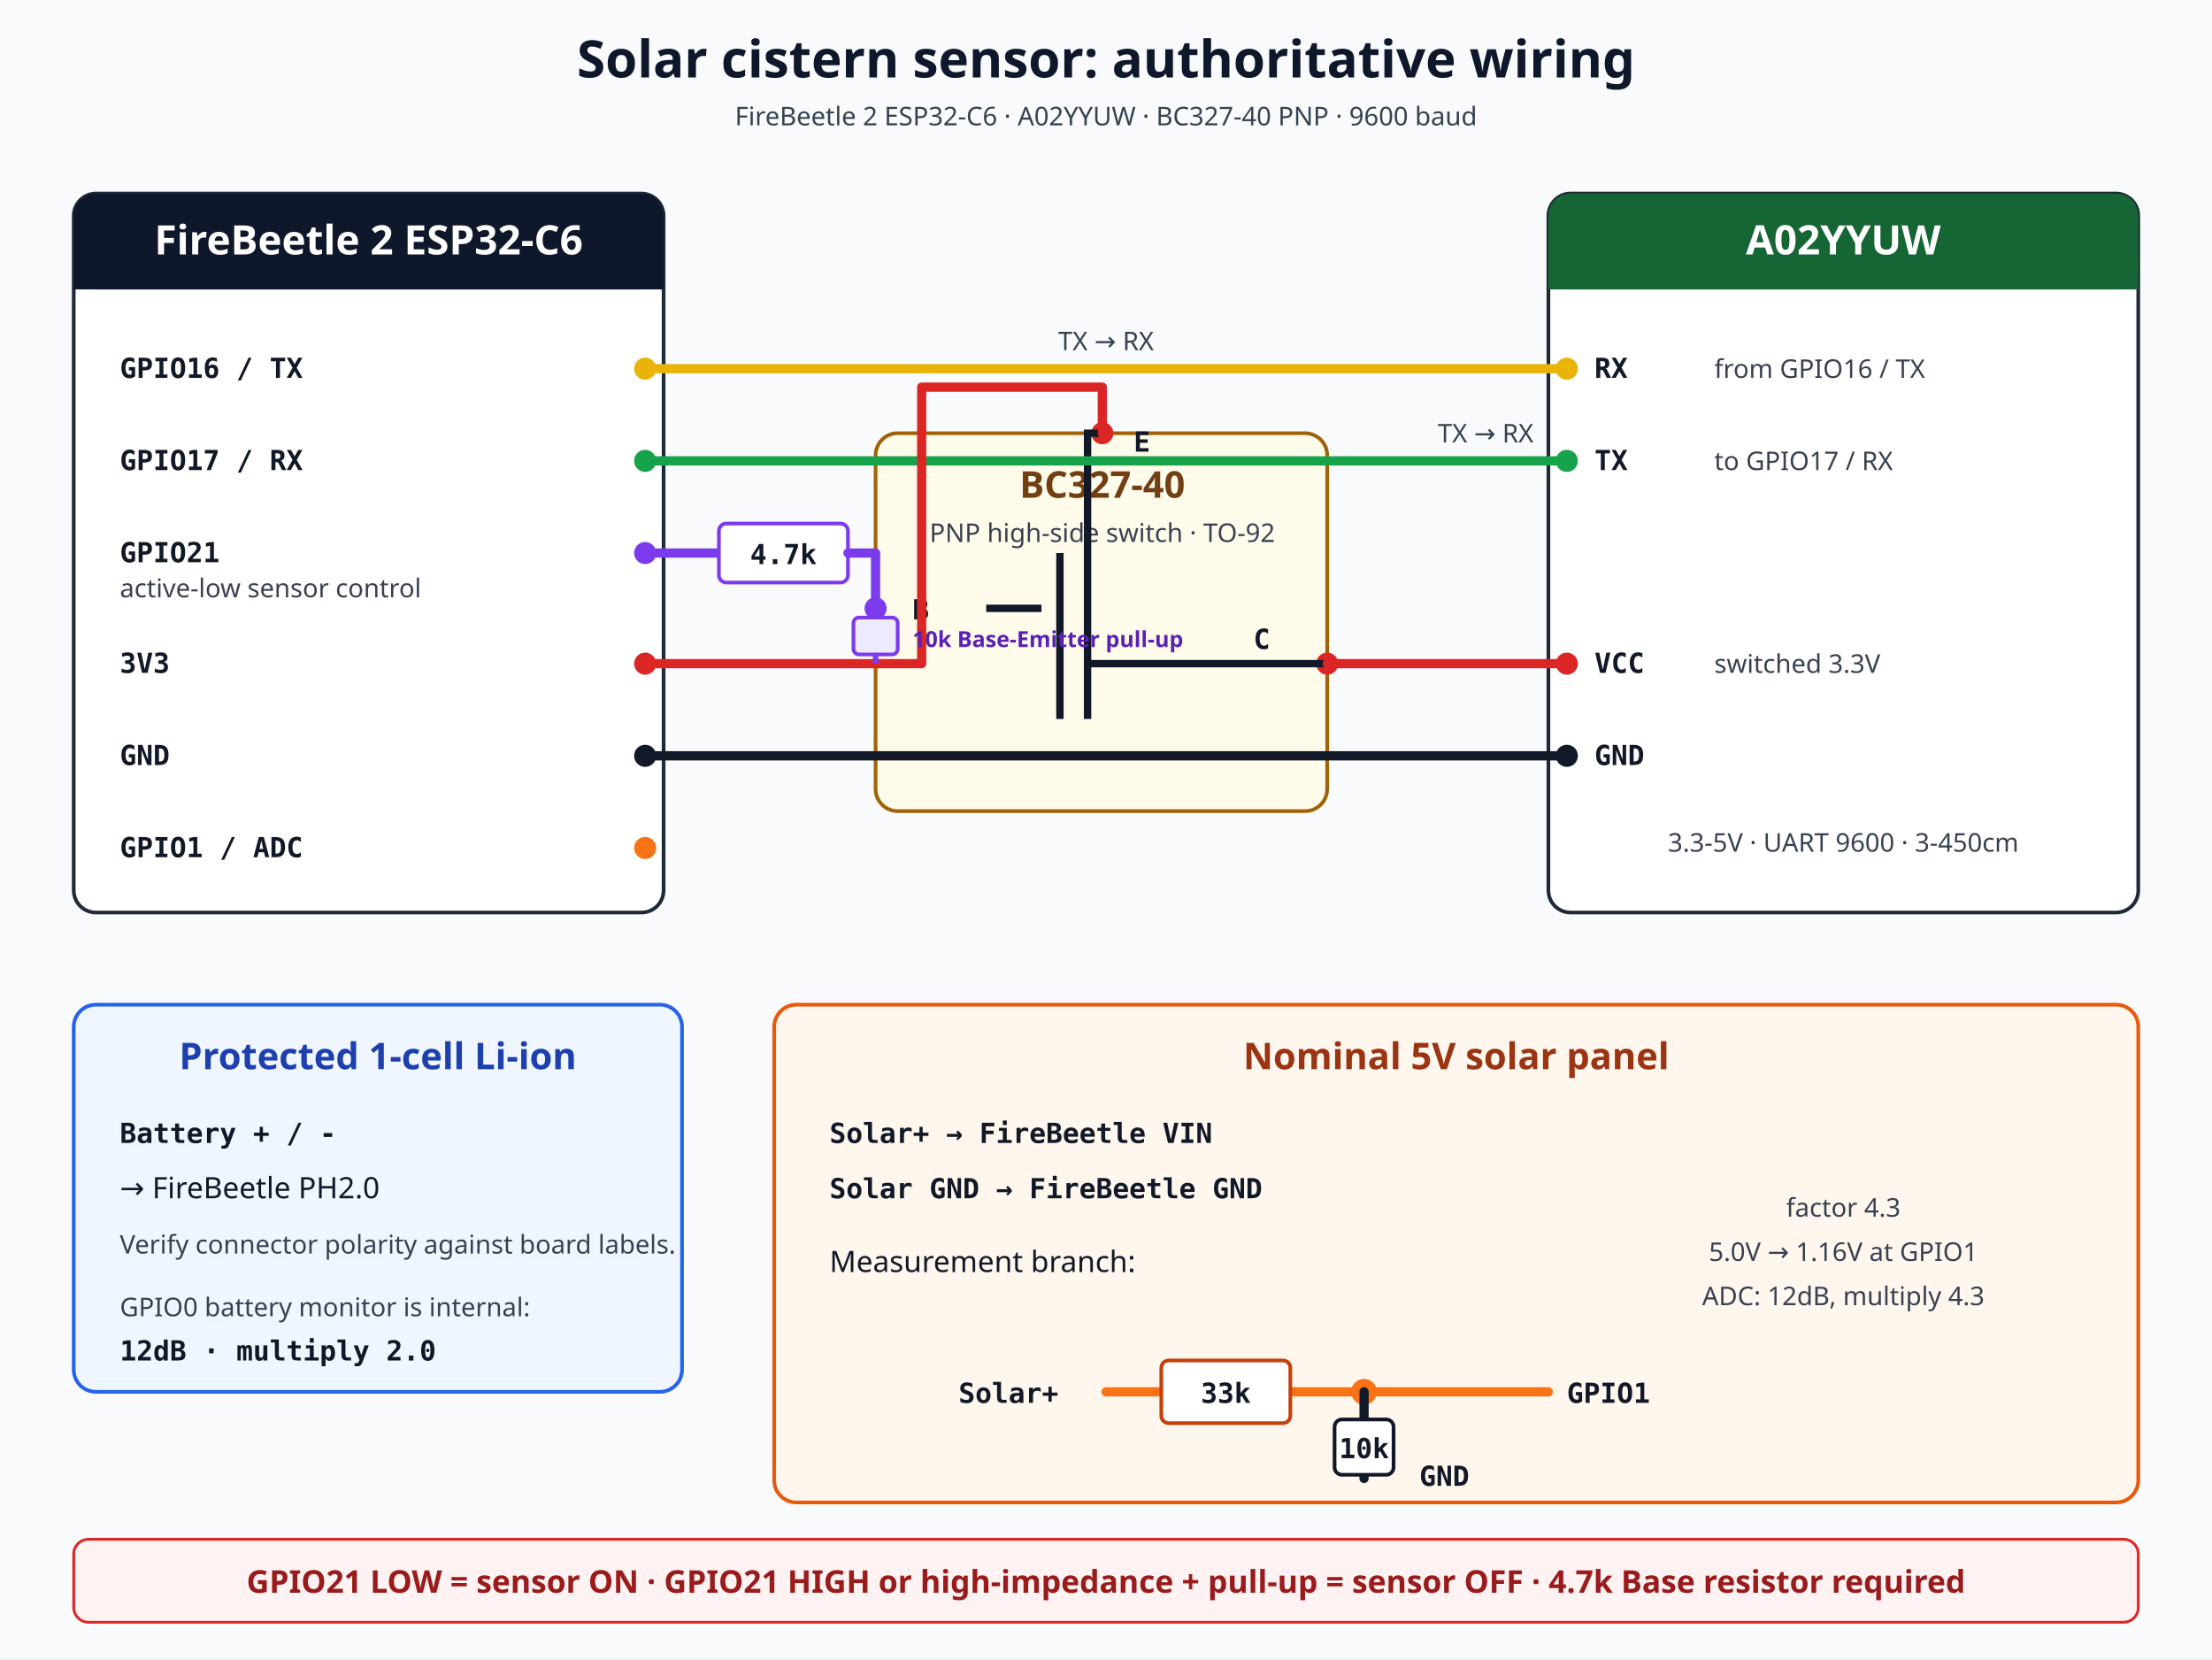
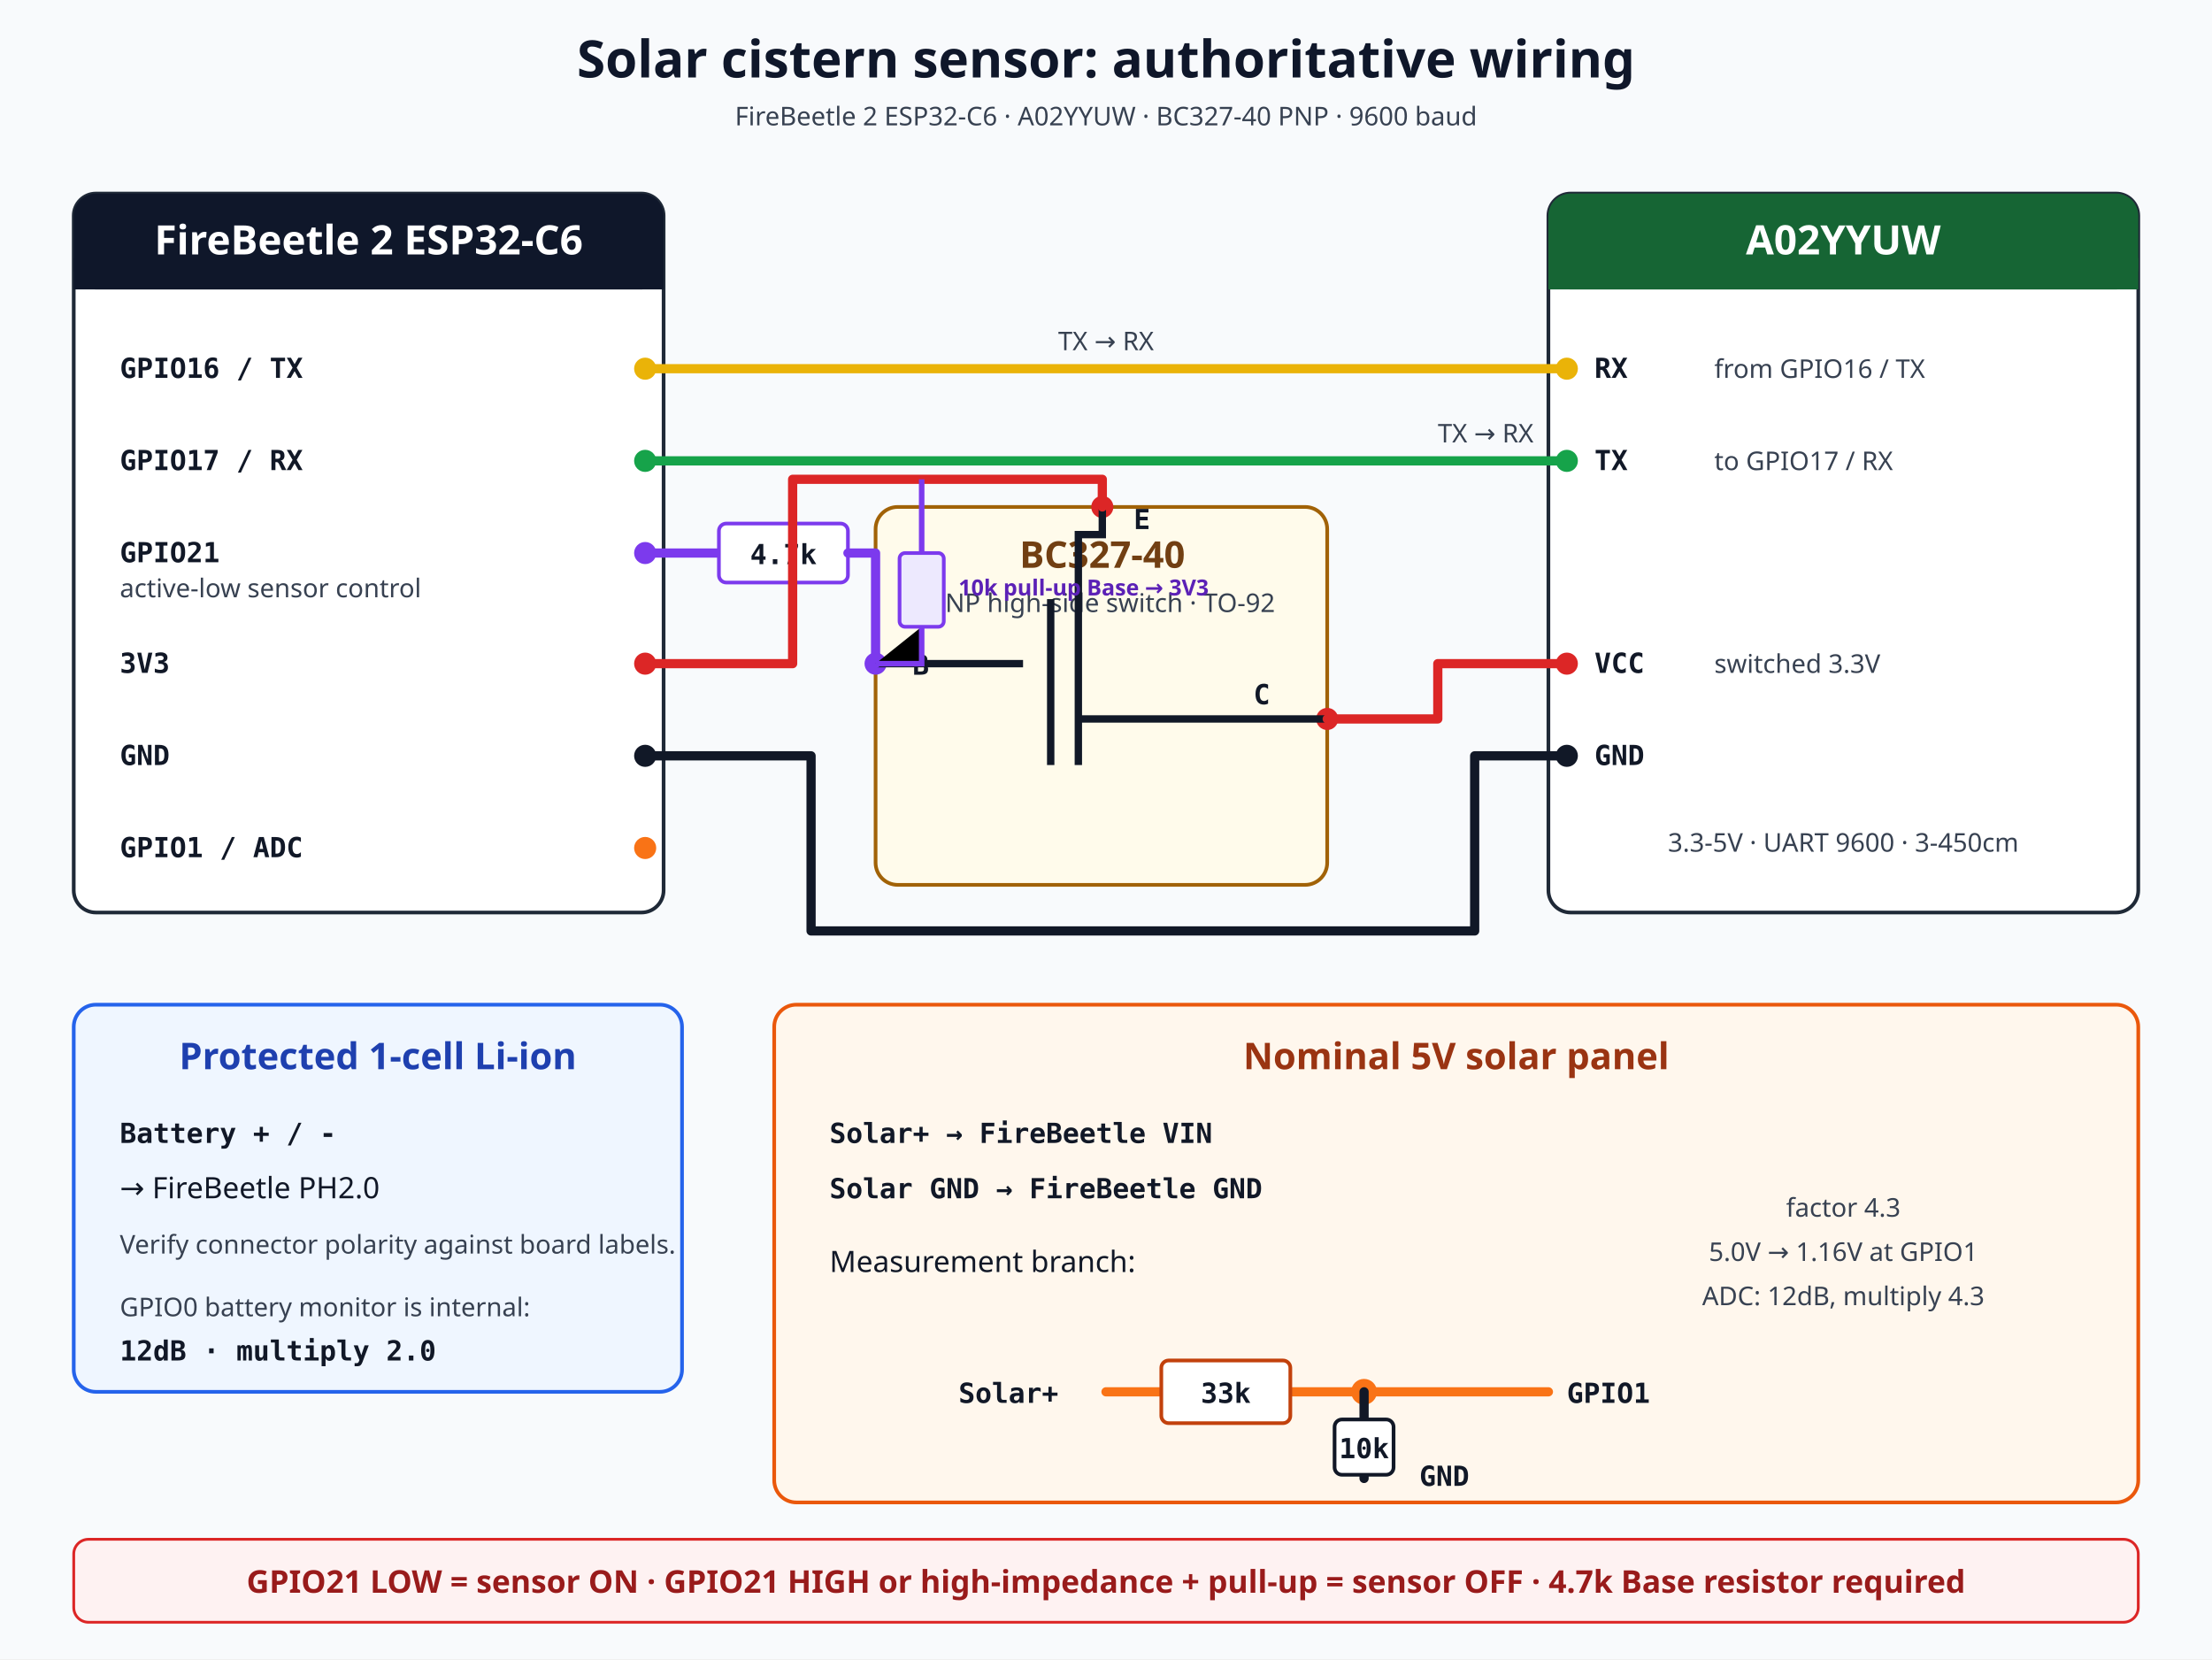
<svg xmlns="http://www.w3.org/2000/svg" width="1200" height="900" viewBox="0 0 1200 900" role="img" aria-labelledby="title desc">
  <defs>
    <style>.box{fill:#fff;stroke:#1f2937;stroke-width:2}.head{fill:#0f172a}.h{font:700 22px sans-serif;fill:#fff}.t{font:16px sans-serif;fill:#111827}.s{font:14px sans-serif;fill:#374151}.pin{font:700 15px monospace;fill:#111827}.wire{fill:none;stroke-width:5;stroke-linecap:round;stroke-linejoin:round}</style>
  </defs>
  <rect width="1200" height="900" fill="#f8fafc" />
  <text x="600" y="42" text-anchor="middle" font-family="sans-serif" font-size="28" font-weight="700" fill="#0f172a">Solar cistern sensor: authoritative wiring</text>
  <text x="600" y="68" text-anchor="middle" class="s">FireBeetle 2 ESP32-C6 · A02YYUW · BC327-40 PNP · 9600 baud</text>
  <g>
    <rect x="40" y="105" width="320" height="390" rx="12" class="box" />
    <rect x="40" y="105" width="320" height="52" rx="12" class="head" />
    <rect x="40" y="140" width="320" height="17" class="head" />
    <text x="200" y="138" text-anchor="middle" class="h">FireBeetle 2 ESP32-C6</text>
    <text x="65" y="205" class="pin">GPIO16 / TX</text>
    <circle cx="350" cy="200" r="6" fill="#eab308" />
    <text x="65" y="255" class="pin">GPIO17 / RX</text>
    <circle cx="350" cy="250" r="6" fill="#16a34a" />
    <text x="65" y="305" class="pin">GPIO21</text>
    <text x="65" y="324" class="s">active-low sensor control</text>
    <circle cx="350" cy="300" r="6" fill="#7c3aed" />
    <text x="65" y="365" class="pin">3V3</text>
    <circle cx="350" cy="360" r="6" fill="#dc2626" />
    <text x="65" y="415" class="pin">GND</text>
    <circle cx="350" cy="410" r="6" fill="#111827" />
    <text x="65" y="465" class="pin">GPIO1 / ADC</text>
    <circle cx="350" cy="460" r="6" fill="#f97316" />
  </g>
  <g>
-     <rect x="475" y="235" width="245" height="205" rx="12" fill="#fffbeb" stroke="#a16207" stroke-width="2" />
-     <text x="598" y="270" text-anchor="middle" font-family="sans-serif" font-size="20" font-weight="700" fill="#713f12">BC327-40</text>
-     <text x="598" y="294" text-anchor="middle" class="s">PNP high-side switch · TO-92</text>
-     <circle cx="475" cy="330" r="6" fill="#7c3aed" />
-     <text x="495" y="336" class="pin">B</text>
-     <circle cx="598" cy="235" r="6" fill="#dc2626" />
-     <text x="615" y="245" class="pin">E</text>
-     <circle cx="720" cy="360" r="6" fill="#dc2626" />
-     <text x="680" y="352" class="pin">C</text>
-     <path d="M535 330 H565 M575 300 V390 M590 300 V390 M590 360 H720 M590 300 V235 H598" stroke="#111827" stroke-width="4" fill="none" />
+     <rect x="475" y="275" width="245" height="205" rx="12" fill="#fffbeb" stroke="#a16207" stroke-width="2" />
+     <text x="598" y="308" text-anchor="middle" font-family="sans-serif" font-size="20" font-weight="700" fill="#713f12">BC327-40</text>
+     <text x="598" y="332" text-anchor="middle" class="s">PNP high-side switch · TO-92</text>
+     <circle cx="475" cy="360" r="6" fill="#7c3aed" />
+     <text x="495" y="366" class="pin">B</text>
+     <circle cx="598" cy="275" r="6" fill="#dc2626" />
+     <text x="615" y="287" class="pin">E</text>
+     <circle cx="720" cy="390" r="6" fill="#dc2626" />
+     <text x="680" y="382" class="pin">C</text>
+     <path d="M475 360 H555 M570 325 V415 M585 325 V415 M585 390 H720 M585 325 V290 H598 V275" stroke="#111827" stroke-width="4" fill="none" />
  </g>
  <g>
    <rect x="840" y="105" width="320" height="390" rx="12" class="box" />
    <rect x="840" y="105" width="320" height="52" rx="12" fill="#166534" />
    <rect x="840" y="140" width="320" height="17" fill="#166534" />
    <text x="1000" y="138" text-anchor="middle" class="h">A02YYUW</text>
    <text x="865" y="205" class="pin">RX</text>
    <circle cx="850" cy="200" r="6" fill="#eab308" />
    <text x="930" y="205" class="s">from GPIO16 / TX</text>
    <text x="865" y="255" class="pin">TX</text>
    <circle cx="850" cy="250" r="6" fill="#16a34a" />
    <text x="930" y="255" class="s">to GPIO17 / RX</text>
    <text x="865" y="365" class="pin">VCC</text>
    <circle cx="850" cy="360" r="6" fill="#dc2626" />
    <text x="930" y="365" class="s">switched 3.3V</text>
    <text x="865" y="415" class="pin">GND</text>
    <circle cx="850" cy="410" r="6" fill="#111827" />
    <text x="1000" y="462" text-anchor="middle" class="s">3.3-5V · UART 9600 · 3-450cm</text>
  </g>
  <path d="M350 200 H850" class="wire" stroke="#eab308" />
  <text x="600" y="190" text-anchor="middle" class="s">TX → RX</text>
  <path d="M850 250 H350" class="wire" stroke="#16a34a" />
  <text x="780" y="240" class="s">TX → RX</text>
  <path d="M350 300 H390" class="wire" stroke="#7c3aed" />
  <rect x="390" y="284" width="70" height="32" rx="4" fill="#fff" stroke="#7c3aed" stroke-width="2" />
  <text x="425" y="306" text-anchor="middle" class="pin">4.7k</text>
-   <path d="M460 300 H475 V330" class="wire" stroke="#7c3aed" />
-   <path d="M350 360 H500 V210 H598 V235" class="wire" stroke="#dc2626" />
-   <path d="M720 360 H850" class="wire" stroke="#dc2626" />
-   <path d="M350 410 H850" class="wire" stroke="#111827" />
+   <path d="M460 300 H475 V360" class="wire" stroke="#7c3aed" />
+   <path d="M350 360 H430 V260 H598 V275" class="wire" stroke="#dc2626" />
+   <path d="M720 390 H780 V360 H850" class="wire" stroke="#dc2626" />
+   <path d="M350 410 H440 V505 H800 V410 H850" class="wire" stroke="#111827" />
  <g>
-     <path d="M475 330 V335 M475 355 V360" stroke="#7c3aed" stroke-width="3" />
-     <rect x="463" y="335" width="24" height="20" rx="3" fill="#ede9fe" stroke="#7c3aed" stroke-width="2" />
-     <text x="495" y="351" font-family="sans-serif" font-size="12" font-weight="700" fill="#5b21b6">10k Base-Emitter pull-up</text>
+     <path d="M475 360 H500 V340 M500 300 V260" stroke="#7c3aed" stroke-width="3" />
+     <rect x="488" y="300" width="24" height="40" rx="3" fill="#ede9fe" stroke="#7c3aed" stroke-width="2" />
+     <text x="520" y="323" font-family="sans-serif" font-size="12" font-weight="700" fill="#5b21b6">10k pull-up Base → 3V3</text>
  </g>
  <g>
    <rect x="40" y="545" width="330" height="210" rx="12" fill="#eff6ff" stroke="#2563eb" stroke-width="2" />
    <text x="205" y="580" text-anchor="middle" font-family="sans-serif" font-size="20" font-weight="700" fill="#1e40af">Protected 1-cell Li-ion</text>
    <text x="65" y="620" class="pin">Battery + / -</text>
    <text x="65" y="650" class="t">→ FireBeetle PH2.0</text>
    <text x="65" y="680" class="s">Verify connector polarity against board labels.</text>
    <text x="65" y="714" class="s">GPIO0 battery monitor is internal:</text>
    <text x="65" y="738" class="pin">12dB · multiply 2.0</text>
  </g>
  <g>
    <rect x="420" y="545" width="740" height="270" rx="12" fill="#fff7ed" stroke="#ea580c" stroke-width="2" />
    <text x="790" y="580" text-anchor="middle" font-family="sans-serif" font-size="20" font-weight="700" fill="#9a3412">Nominal 5V solar panel</text>
    <text x="450" y="620" class="pin">Solar+ → FireBeetle VIN</text>
    <text x="450" y="650" class="pin">Solar GND → FireBeetle GND</text>
    <text x="450" y="690" class="t">Measurement branch:</text>
    <text x="1000" y="660" text-anchor="middle" class="s">factor 4.3</text>
    <text x="1000" y="684" text-anchor="middle" class="s">5.0V → 1.16V at GPIO1</text>
    <text x="1000" y="708" text-anchor="middle" class="s">ADC: 12dB, multiply 4.3</text>
    <text x="520" y="761" class="pin">Solar+</text>
    <path d="M600 755 H740" class="wire" stroke="#f97316" />
    <rect x="630" y="738" width="70" height="34" rx="4" fill="#fff" stroke="#c2410c" stroke-width="2" />
    <text x="665" y="761" text-anchor="middle" class="pin">33k</text>
    <circle cx="740" cy="755" r="7" fill="#f97316" />
    <path d="M740 755 H840" class="wire" stroke="#f97316" />
    <text x="850" y="761" class="pin">GPIO1</text>
    <path d="M740 755 V802" class="wire" stroke="#111827" />
    <rect x="724" y="770" width="32" height="30" rx="4" fill="#fff" stroke="#111827" stroke-width="2" />
    <text x="740" y="791" text-anchor="middle" class="pin">10k</text>
    <text x="770" y="806" class="pin">GND</text>
  </g>
  <g>
    <rect x="40" y="835" width="1120" height="45" rx="8" fill="#fef2f2" stroke="#dc2626" stroke-width="1.5" />
    <text x="600" y="864" text-anchor="middle" font-family="sans-serif" font-size="17" font-weight="700" fill="#991b1b">GPIO21 LOW = sensor ON · GPIO21 HIGH or high-impedance + pull-up = sensor OFF · 4.7k Base resistor required</text>
  </g>
</svg>
